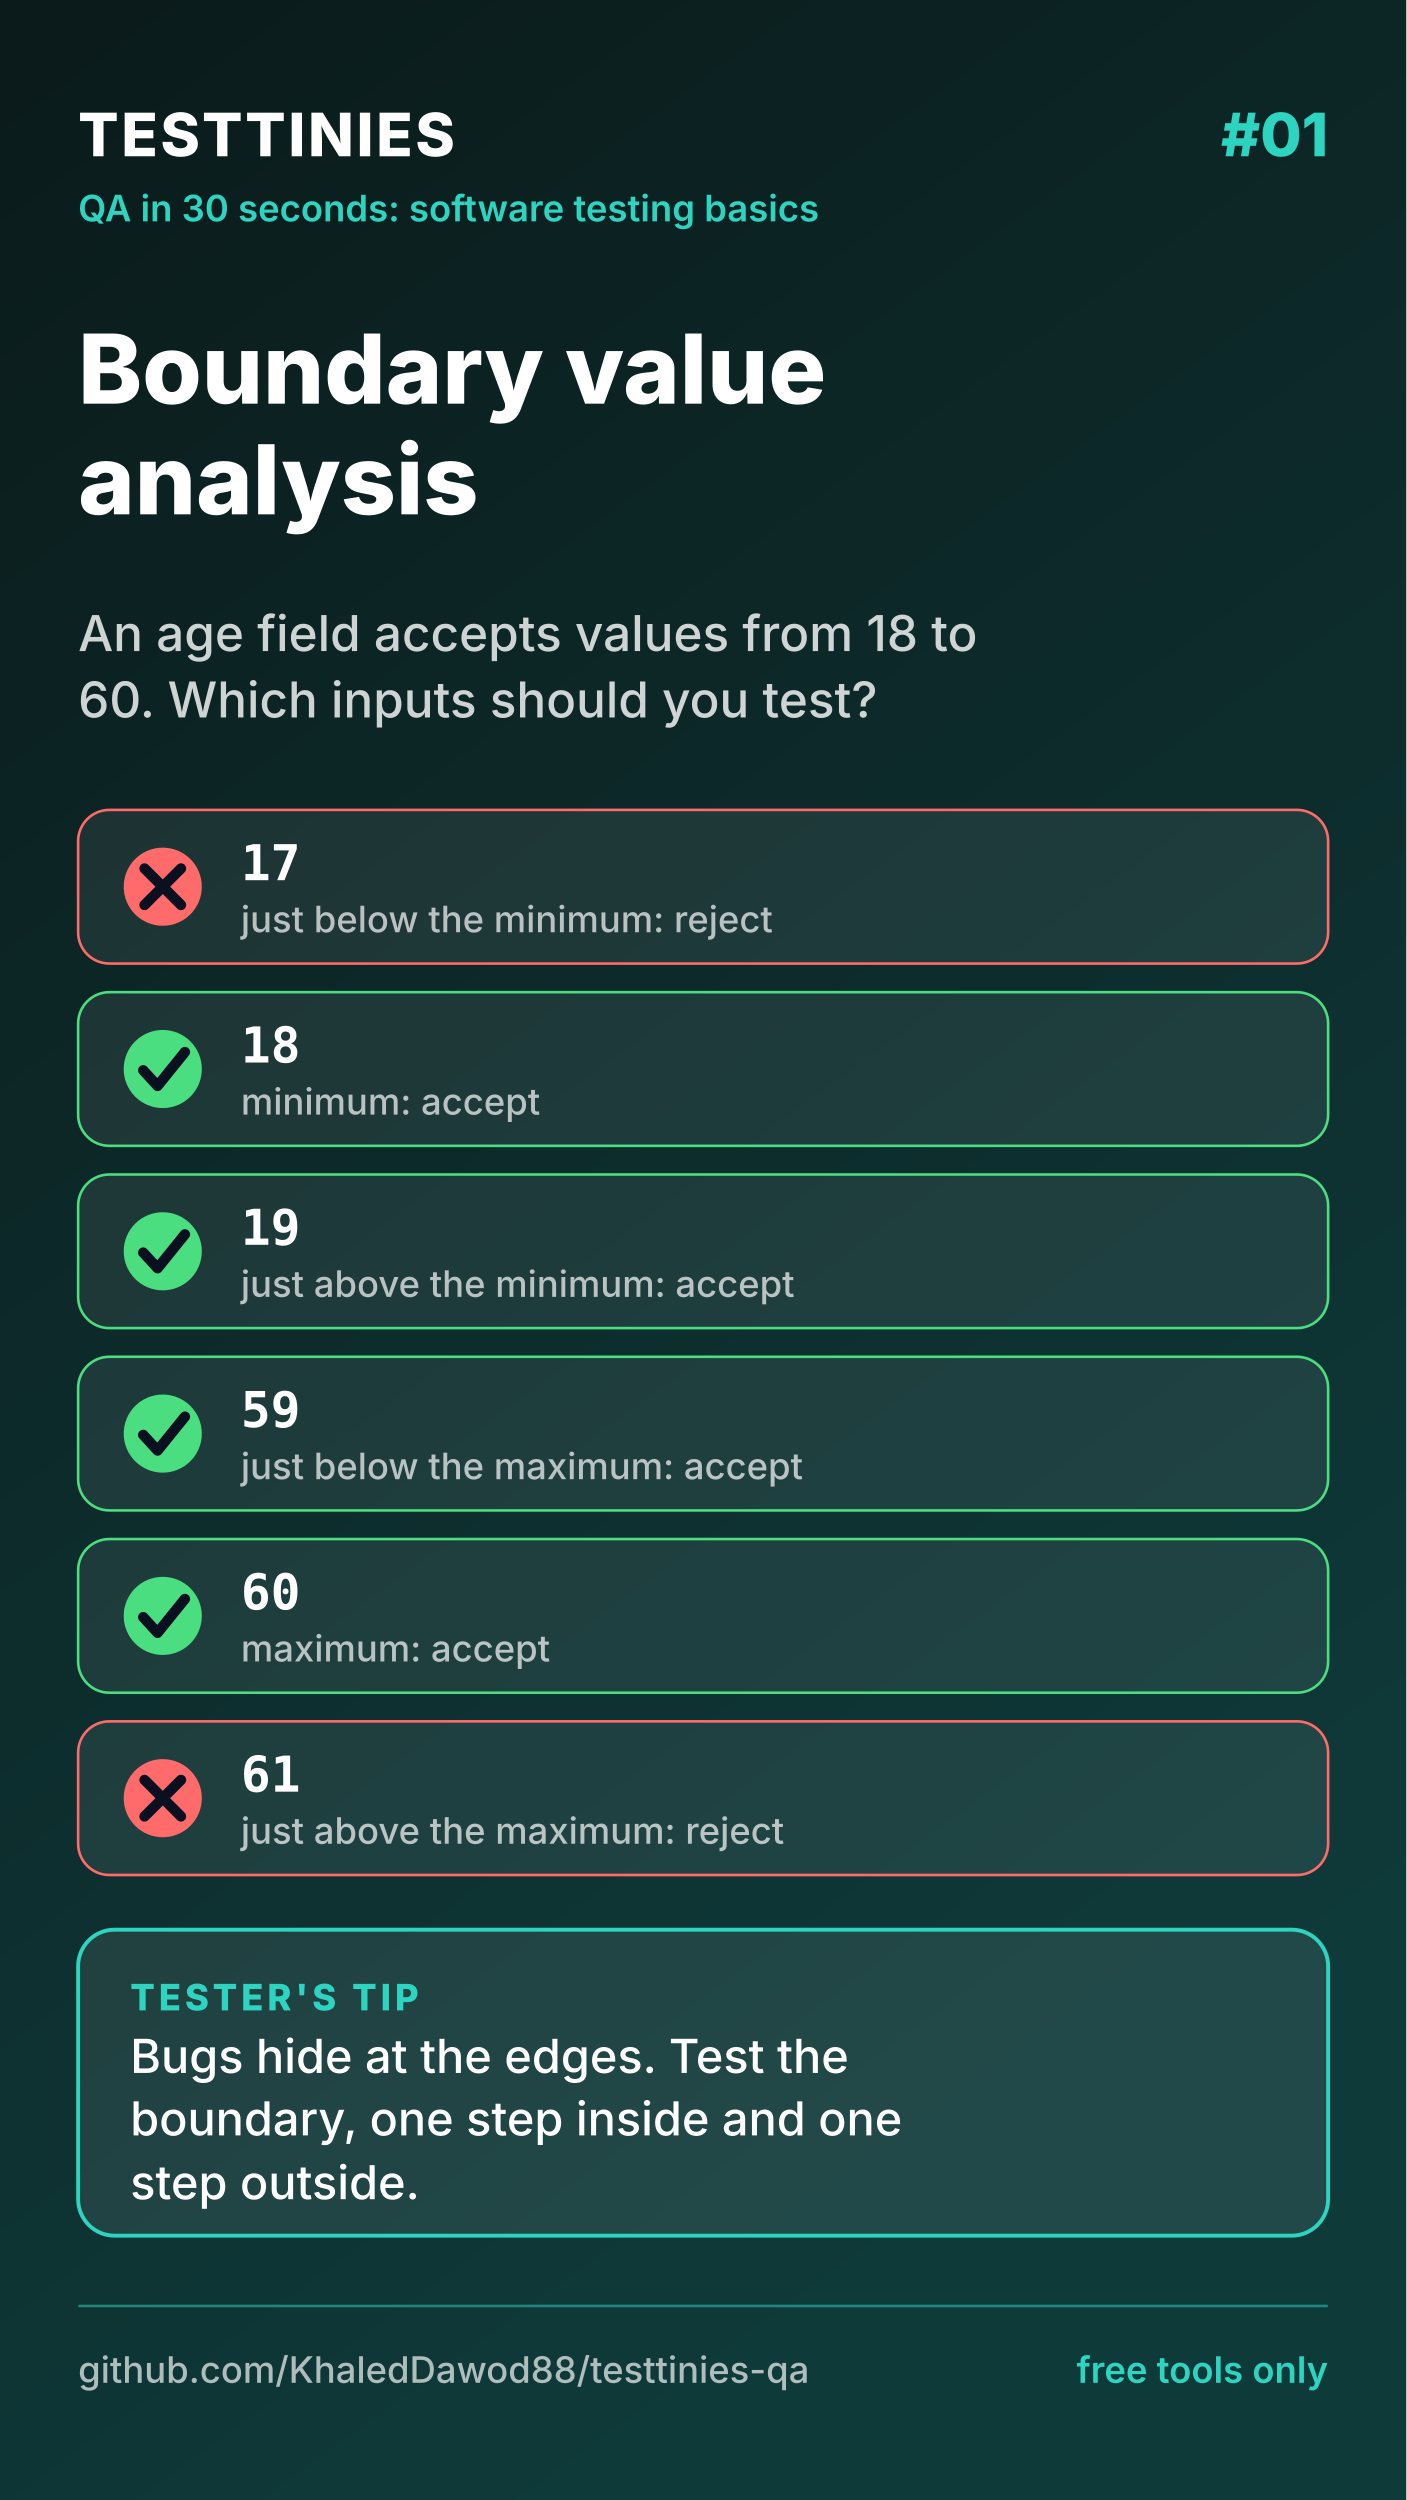
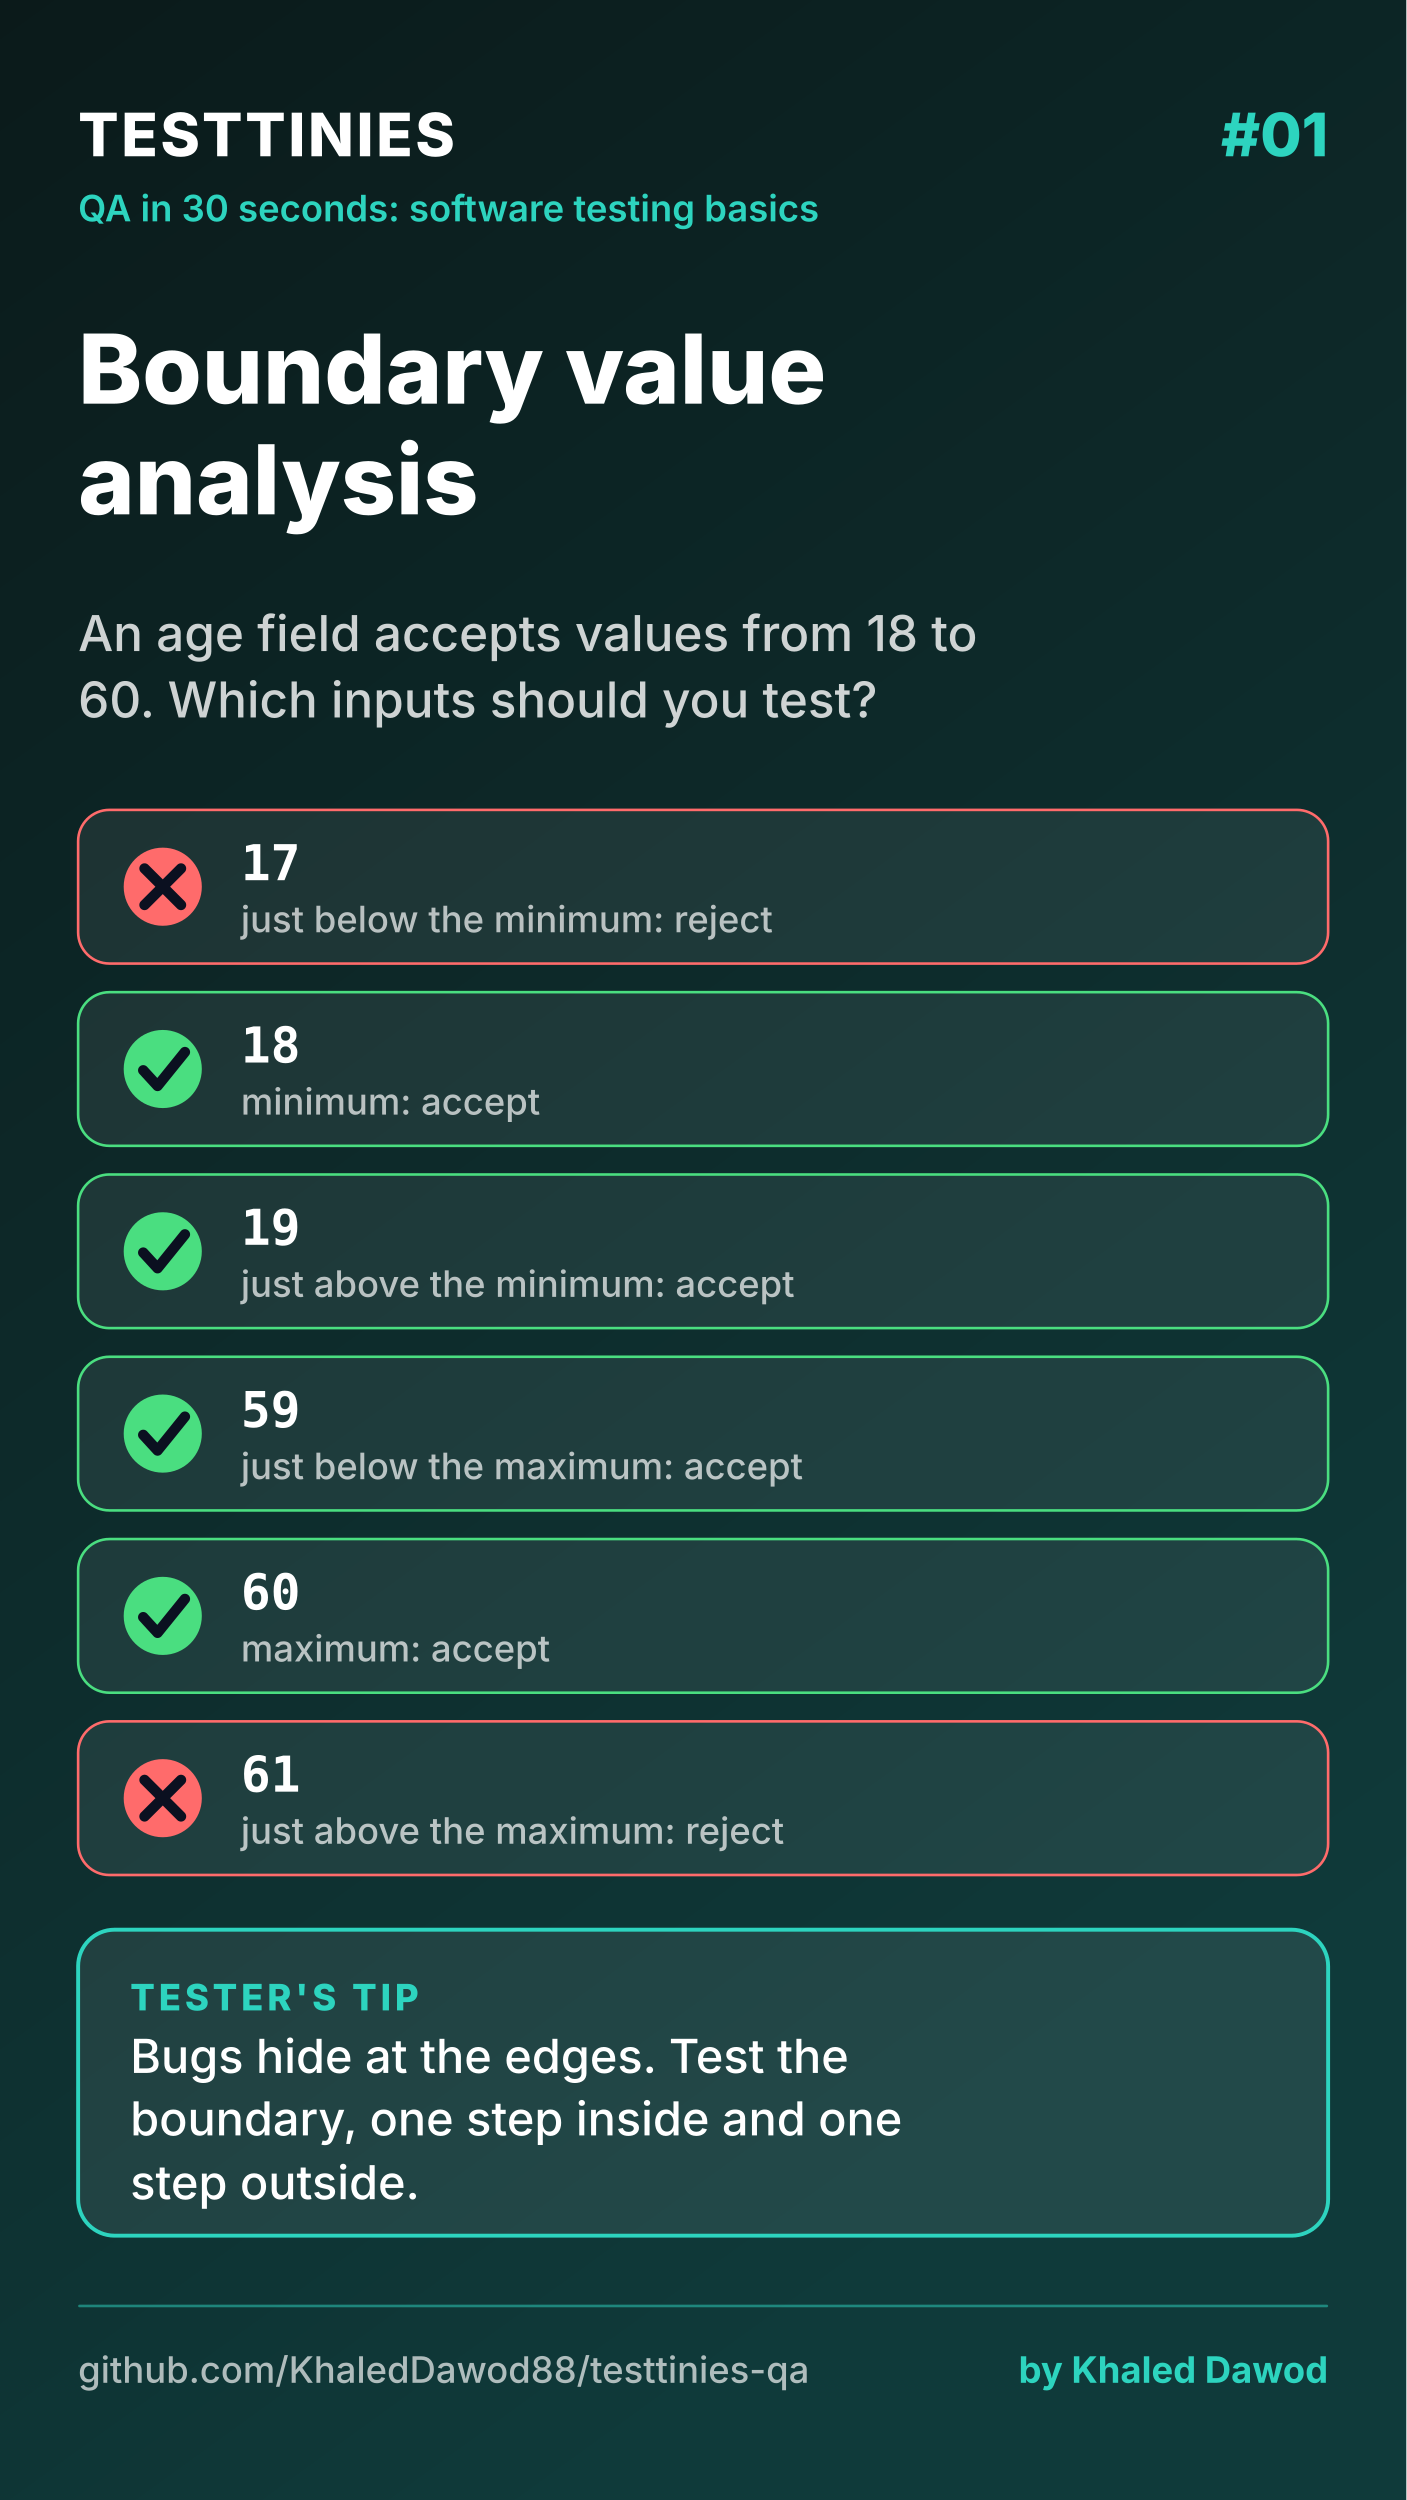
<svg xmlns="http://www.w3.org/2000/svg" width="1080" height="1920" viewBox="0 0 1080 1920">
  <defs>
    <linearGradient id="bg" x1="0" y1="0" x2="0.4" y2="1">
      <stop offset="0" stop-color="#0b1a1a" />
      <stop offset="1" stop-color="#0f3a3a" />
    </linearGradient>
  </defs>
  <rect width="1080" height="1920" fill="url(#bg)" />
  <text x="60" y="120" font-family="Inter, 'Segoe UI', Helvetica, Arial, 'Noto Sans', sans-serif" font-size="46" font-weight="800" fill="#fff" text-anchor="start" letter-spacing="2">TESTTINIES</text>
  <text x="60" y="170" font-family="Inter, 'Segoe UI', Helvetica, Arial, 'Noto Sans', sans-serif" font-size="28" font-weight="600" fill="#2dd4bf" text-anchor="start">QA in 30 seconds: software testing basics</text>
  <text x="1020" y="120" font-family="Inter, 'Segoe UI', Helvetica, Arial, 'Noto Sans', sans-serif" font-size="46" font-weight="800" fill="#2dd4bf" text-anchor="end">#01</text>
  <text x="60" y="310" font-family="Inter, 'Segoe UI', Helvetica, Arial, 'Noto Sans', sans-serif" font-size="74" font-weight="800" fill="#fff" text-anchor="start">Boundary value</text>
  <text x="60" y="395" font-family="Inter, 'Segoe UI', Helvetica, Arial, 'Noto Sans', sans-serif" font-size="74" font-weight="800" fill="#fff" text-anchor="start">analysis</text>
  <text x="60" y="500" font-family="Inter, 'Segoe UI', Helvetica, Arial, 'Noto Sans', sans-serif" font-size="38" font-weight="500" fill="#ffffffcc" text-anchor="start">An age field accepts values from 18 to</text>
  <text x="60" y="551" font-family="Inter, 'Segoe UI', Helvetica, Arial, 'Noto Sans', sans-serif" font-size="38" font-weight="500" fill="#ffffffcc" text-anchor="start">60. Which inputs should you test?</text>
  <rect x="60" y="622" width="960" height="118" rx="24" fill="#ffffff12" opacity="1" stroke="#ff6b6b" stroke-width="2" />
  <circle cx="125" cy="681" r="30" fill="#ff6b6b" />
  <path d="M111 667 L139 695 M139 667 L111 695" stroke="#0b1020" stroke-width="8" fill="none" stroke-linecap="round" />
  <text x="185" y="676" font-family="'JetBrains Mono', Consolas, Menlo, 'DejaVu Sans Mono', monospace" font-size="38" font-weight="700" fill="#fff" text-anchor="start">17</text>
  <text x="185" y="716" font-family="Inter, 'Segoe UI', Helvetica, Arial, 'Noto Sans', sans-serif" font-size="28" font-weight="500" fill="#ffffffb0" text-anchor="start">just below the minimum: reject</text>
  <rect x="60" y="762" width="960" height="118" rx="24" fill="#ffffff12" opacity="1" stroke="#4ade80" stroke-width="2" />
  <circle cx="125" cy="821" r="30" fill="#4ade80" />
  <path d="M110 822 L121 834 L142 808" stroke="#0b1020" stroke-width="8" fill="none" stroke-linecap="round" stroke-linejoin="round" />
  <text x="185" y="816" font-family="'JetBrains Mono', Consolas, Menlo, 'DejaVu Sans Mono', monospace" font-size="38" font-weight="700" fill="#fff" text-anchor="start">18</text>
  <text x="185" y="856" font-family="Inter, 'Segoe UI', Helvetica, Arial, 'Noto Sans', sans-serif" font-size="28" font-weight="500" fill="#ffffffb0" text-anchor="start">minimum: accept</text>
  <rect x="60" y="902" width="960" height="118" rx="24" fill="#ffffff12" opacity="1" stroke="#4ade80" stroke-width="2" />
  <circle cx="125" cy="961" r="30" fill="#4ade80" />
  <path d="M110 962 L121 974 L142 948" stroke="#0b1020" stroke-width="8" fill="none" stroke-linecap="round" stroke-linejoin="round" />
  <text x="185" y="956" font-family="'JetBrains Mono', Consolas, Menlo, 'DejaVu Sans Mono', monospace" font-size="38" font-weight="700" fill="#fff" text-anchor="start">19</text>
  <text x="185" y="996" font-family="Inter, 'Segoe UI', Helvetica, Arial, 'Noto Sans', sans-serif" font-size="28" font-weight="500" fill="#ffffffb0" text-anchor="start">just above the minimum: accept</text>
  <rect x="60" y="1042" width="960" height="118" rx="24" fill="#ffffff12" opacity="1" stroke="#4ade80" stroke-width="2" />
  <circle cx="125" cy="1101" r="30" fill="#4ade80" />
  <path d="M110 1102 L121 1114 L142 1088" stroke="#0b1020" stroke-width="8" fill="none" stroke-linecap="round" stroke-linejoin="round" />
  <text x="185" y="1096" font-family="'JetBrains Mono', Consolas, Menlo, 'DejaVu Sans Mono', monospace" font-size="38" font-weight="700" fill="#fff" text-anchor="start">59</text>
  <text x="185" y="1136" font-family="Inter, 'Segoe UI', Helvetica, Arial, 'Noto Sans', sans-serif" font-size="28" font-weight="500" fill="#ffffffb0" text-anchor="start">just below the maximum: accept</text>
  <rect x="60" y="1182" width="960" height="118" rx="24" fill="#ffffff12" opacity="1" stroke="#4ade80" stroke-width="2" />
  <circle cx="125" cy="1241" r="30" fill="#4ade80" />
  <path d="M110 1242 L121 1254 L142 1228" stroke="#0b1020" stroke-width="8" fill="none" stroke-linecap="round" stroke-linejoin="round" />
  <text x="185" y="1236" font-family="'JetBrains Mono', Consolas, Menlo, 'DejaVu Sans Mono', monospace" font-size="38" font-weight="700" fill="#fff" text-anchor="start">60</text>
  <text x="185" y="1276" font-family="Inter, 'Segoe UI', Helvetica, Arial, 'Noto Sans', sans-serif" font-size="28" font-weight="500" fill="#ffffffb0" text-anchor="start">maximum: accept</text>
  <rect x="60" y="1322" width="960" height="118" rx="24" fill="#ffffff12" opacity="1" stroke="#ff6b6b" stroke-width="2" />
  <circle cx="125" cy="1381" r="30" fill="#ff6b6b" />
  <path d="M111 1367 L139 1395 M139 1367 L111 1395" stroke="#0b1020" stroke-width="8" fill="none" stroke-linecap="round" />
  <text x="185" y="1376" font-family="'JetBrains Mono', Consolas, Menlo, 'DejaVu Sans Mono', monospace" font-size="38" font-weight="700" fill="#fff" text-anchor="start">61</text>
  <text x="185" y="1416" font-family="Inter, 'Segoe UI', Helvetica, Arial, 'Noto Sans', sans-serif" font-size="28" font-weight="500" fill="#ffffffb0" text-anchor="start">just above the maximum: reject</text>
  <rect x="60" y="1482" width="960" height="235" rx="28" fill="#ffffff14" opacity="1" stroke="#2dd4bf" stroke-width="3" />
  <text x="100" y="1544" font-family="Inter, 'Segoe UI', Helvetica, Arial, 'Noto Sans', sans-serif" font-size="28" font-weight="800" fill="#2dd4bf" text-anchor="start" letter-spacing="3">TESTER'S TIP</text>
  <text x="100" y="1592" font-family="Inter, 'Segoe UI', Helvetica, Arial, 'Noto Sans', sans-serif" font-size="36" font-weight="500" fill="#fff" text-anchor="start">Bugs hide at the edges. Test the</text>
  <text x="100" y="1640" font-family="Inter, 'Segoe UI', Helvetica, Arial, 'Noto Sans', sans-serif" font-size="36" font-weight="500" fill="#fff" text-anchor="start">boundary, one step inside and one</text>
  <text x="100" y="1689" font-family="Inter, 'Segoe UI', Helvetica, Arial, 'Noto Sans', sans-serif" font-size="36" font-weight="500" fill="#fff" text-anchor="start">step outside.</text>
  <rect x="60" y="1770" width="960" height="2" rx="1" fill="#2dd4bf" opacity="0.5" />
  <text x="60" y="1830" font-family="Inter, 'Segoe UI', Helvetica, Arial, 'Noto Sans', sans-serif" font-size="28" font-weight="500" fill="#ffffffaa" text-anchor="start">github.com/KhaledDawod88/testtinies-qa</text>
-   <text x="1020" y="1830" font-family="Inter, 'Segoe UI', Helvetica, Arial, 'Noto Sans', sans-serif" font-size="28" font-weight="600" fill="#2dd4bf" text-anchor="end">free tools only</text>
+   <text x="1020" y="1830" font-family="Inter, 'Segoe UI', Helvetica, Arial, 'Noto Sans', sans-serif" font-size="28" font-weight="700" fill="#2dd4bf" text-anchor="end">by Khaled Dawod</text>
</svg>
